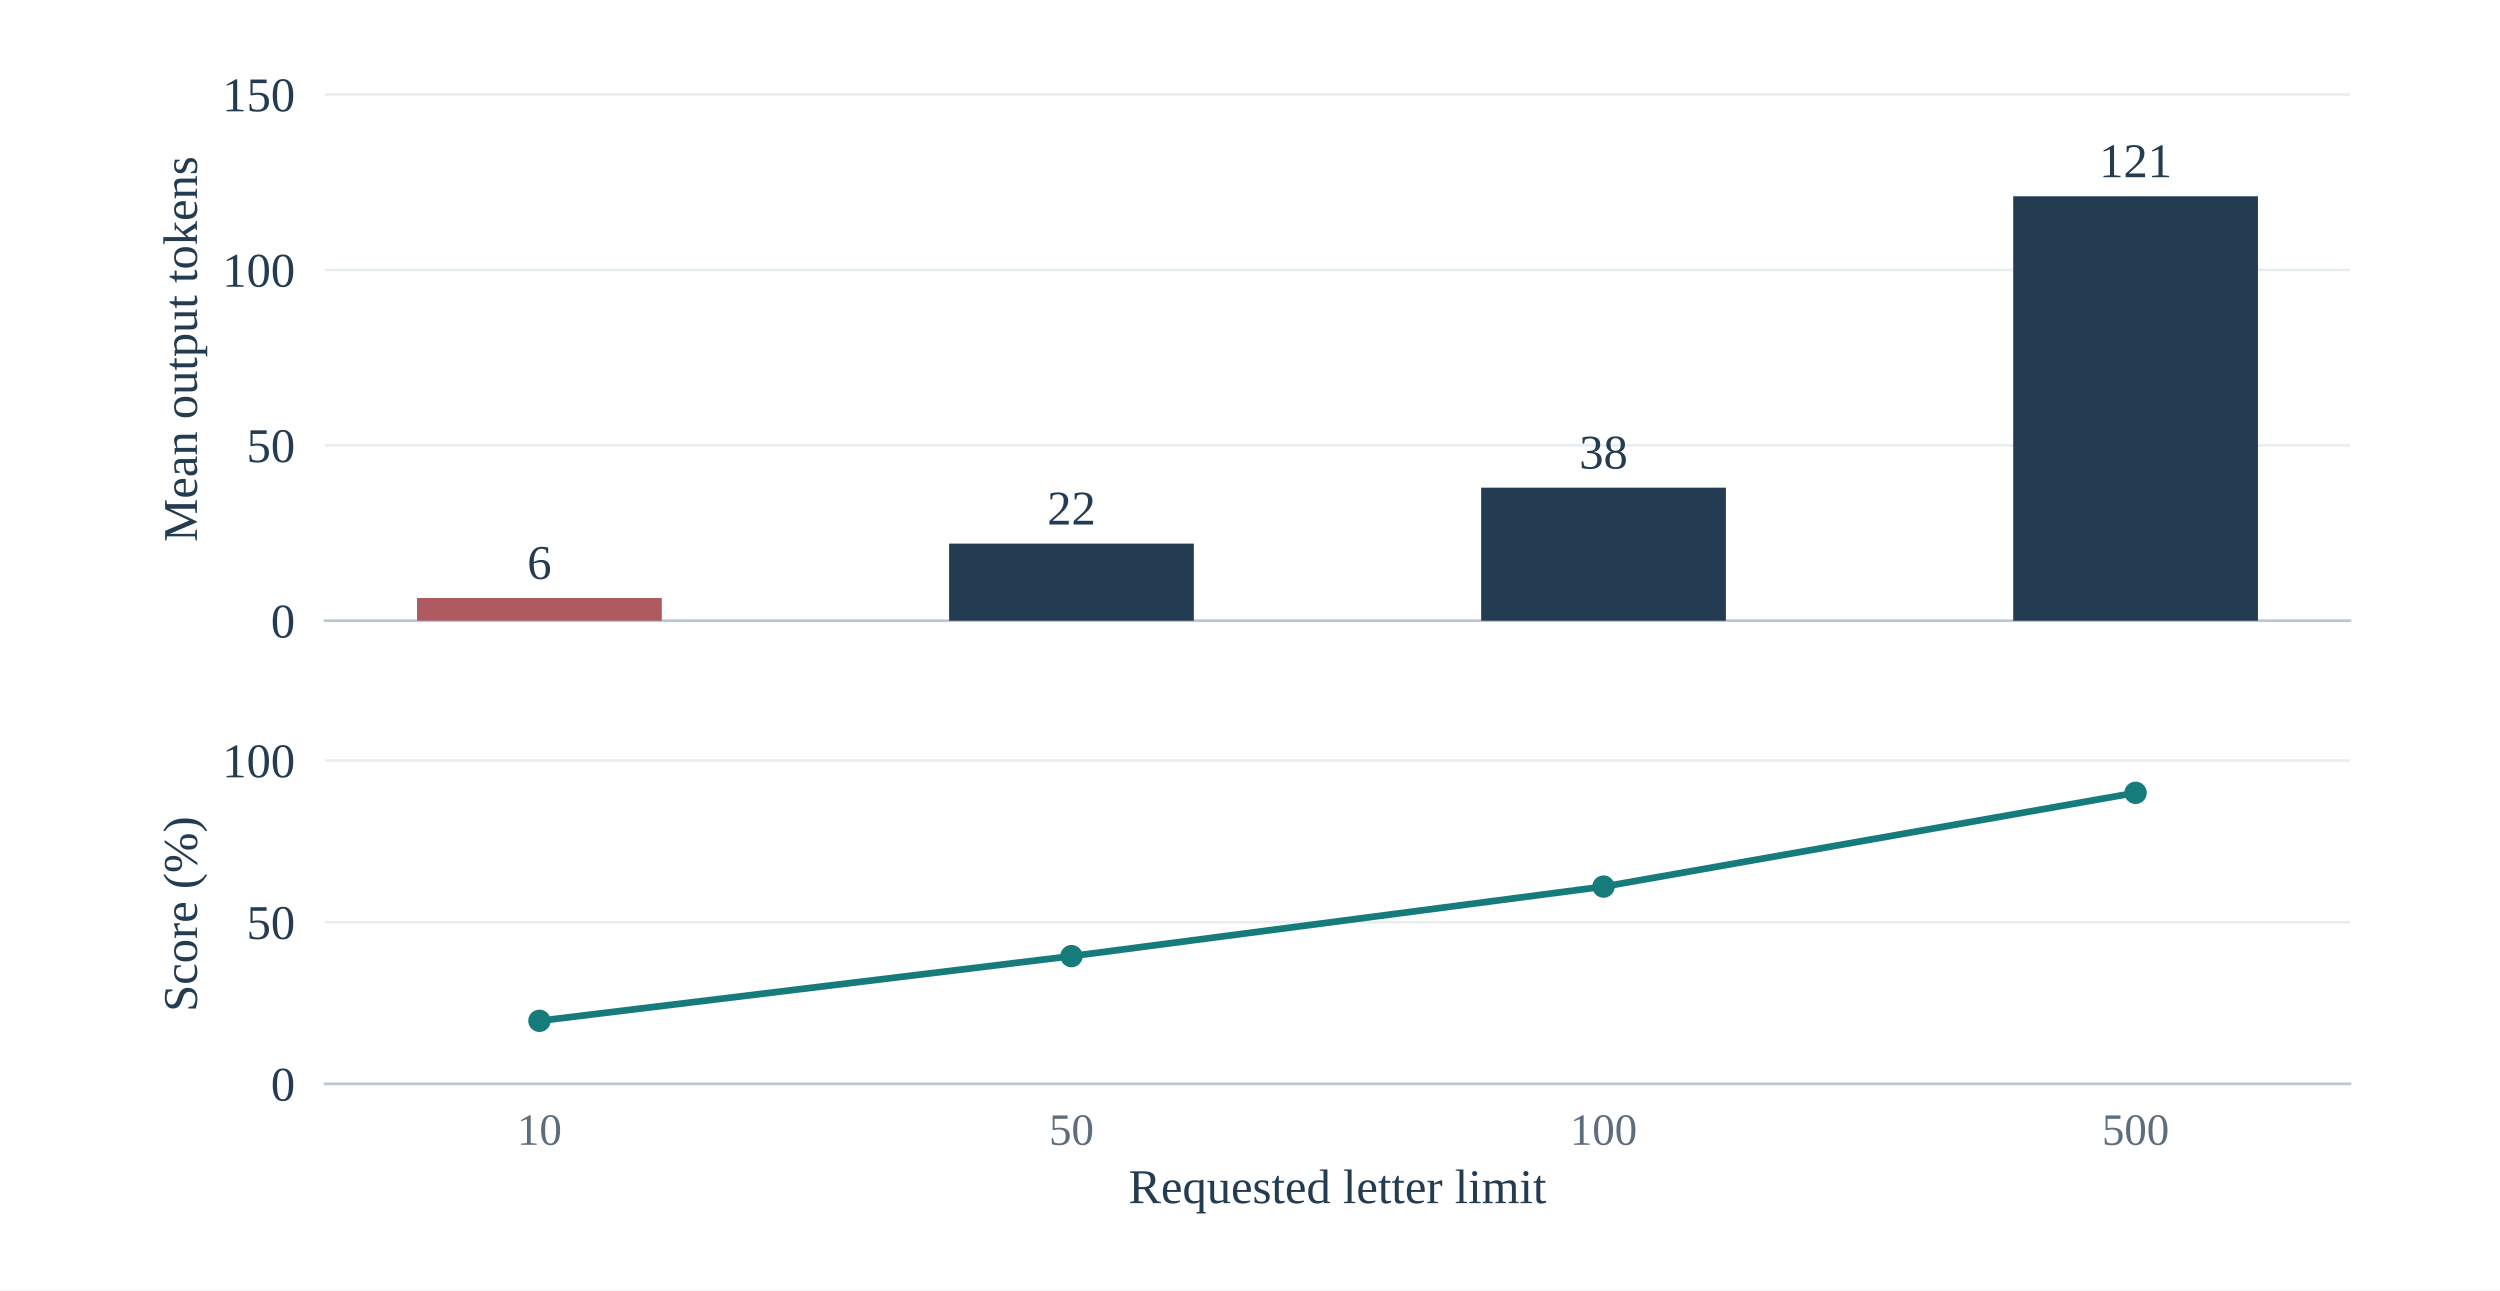
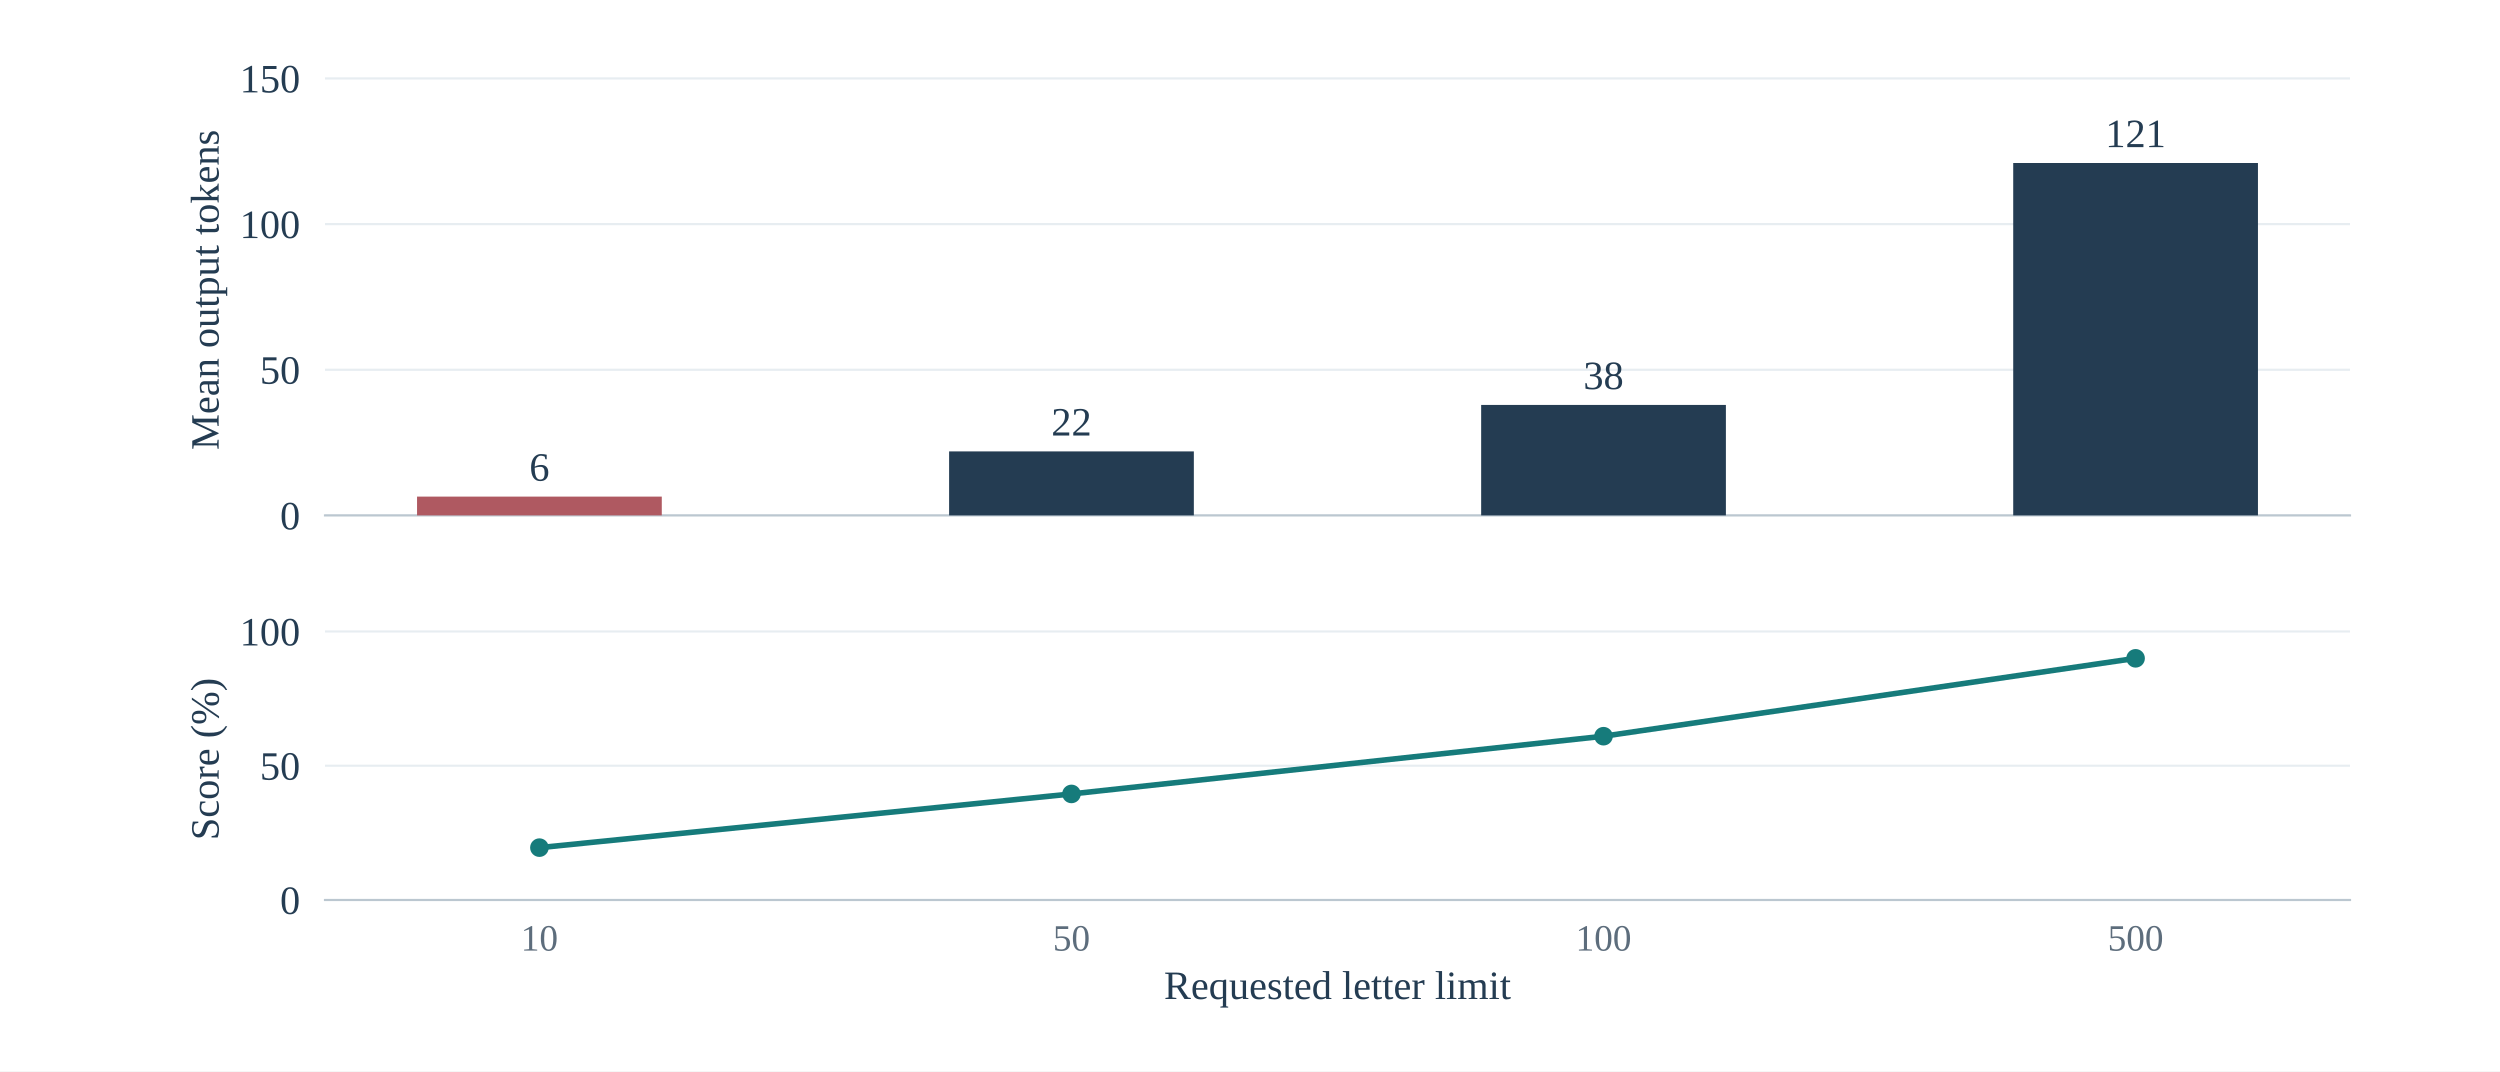
- <svg xmlns="http://www.w3.org/2000/svg" xmlns:xlink="http://www.w3.org/1999/xlink" width="669.6pt" height="345.6pt" viewBox="0 0 669.6 345.6" version="1.1">
+ <svg xmlns="http://www.w3.org/2000/svg" xmlns:xlink="http://www.w3.org/1999/xlink" width="806.4pt" height="345.6pt" viewBox="0 0 806.4 345.6" version="1.1">
  <defs>
    <style type="text/css">*{stroke-linejoin: round; stroke-linecap: butt}</style>
  </defs>
  <g id="figure_1">
    <g id="patch_1">
-       <path d="M 0 345.6  L 669.6 345.6  L 669.6 0  L 0 0  z " style="fill: #ffffff" />
+       <path d="M 0 345.6  L 806.4 345.6  L 806.4 0  L 0 0  z " style="fill: #ffffff" />
    </g>
    <g id="axes_1">
      <g id="patch_2">
-         <path d="M 87.048 166.252  L 629.424 166.252  L 629.424 20.736  L 87.048 20.736  z " style="fill: #ffffff" />
+         <path d="M 104.832 166.252  L 758.016 166.252  L 758.016 20.736  L 104.832 20.736  z " style="fill: #ffffff" />
      </g>
      <g id="matplotlib.axis_1">
        <g id="xtick_1">
          <g id="line2d_1" />
        </g>
        <g id="xtick_2">
          <g id="line2d_2" />
        </g>
        <g id="xtick_3">
          <g id="line2d_3" />
        </g>
        <g id="xtick_4">
          <g id="line2d_4" />
        </g>
      </g>
      <g id="matplotlib.axis_2">
        <g id="ytick_1">
          <g id="line2d_5">
-             <path d="M 87.048 166.252  L 629.424 166.252  " clip-path="url(#pfeba499836)" style="fill: none; stroke: #e7edf1; stroke-width: 0.7; stroke-linecap: square" />
+             <path d="M 104.832 166.252  L 758.016 166.252  " clip-path="url(#p068d7bb5d2)" style="fill: none; stroke: #e7edf1; stroke-width: 0.7; stroke-linecap: square" />
          </g>
          <g id="line2d_6" />
          <g id="text_1">
-             <text style="font-size: 13px; font-family: 'Times New Roman'; text-anchor: end; fill: #243c52" x="79.048" y="170.759" transform="rotate(-0 79.048 170.7586)">0</text>
+             <text style="font-size: 13px; font-family: 'Times New Roman'; text-anchor: end; fill: #243c52" x="96.832" y="170.759" transform="rotate(-0 96.832 170.7586)">0</text>
          </g>
        </g>
        <g id="ytick_2">
          <g id="line2d_7">
-             <path d="M 87.048 119.269  L 629.424 119.269  " clip-path="url(#pfeba499836)" style="fill: none; stroke: #e7edf1; stroke-width: 0.7; stroke-linecap: square" />
+             <path d="M 104.832 119.269  L 758.016 119.269  " clip-path="url(#p068d7bb5d2)" style="fill: none; stroke: #e7edf1; stroke-width: 0.7; stroke-linecap: square" />
          </g>
          <g id="line2d_8" />
          <g id="text_2">
-             <text style="font-size: 13px; font-family: 'Times New Roman'; text-anchor: end; fill: #243c52" x="79.048" y="123.776" transform="rotate(-0 79.048 123.7759)">50</text>
+             <text style="font-size: 13px; font-family: 'Times New Roman'; text-anchor: end; fill: #243c52" x="96.832" y="123.776" transform="rotate(-0 96.832 123.7759)">50</text>
          </g>
        </g>
        <g id="ytick_3">
          <g id="line2d_9">
-             <path d="M 87.048 72.286  L 629.424 72.286  " clip-path="url(#pfeba499836)" style="fill: none; stroke: #e7edf1; stroke-width: 0.7; stroke-linecap: square" />
+             <path d="M 104.832 72.286  L 758.016 72.286  " clip-path="url(#p068d7bb5d2)" style="fill: none; stroke: #e7edf1; stroke-width: 0.7; stroke-linecap: square" />
          </g>
          <g id="line2d_10" />
          <g id="text_3">
-             <text style="font-size: 13px; font-family: 'Times New Roman'; text-anchor: end; fill: #243c52" x="79.048" y="76.793" transform="rotate(-0 79.048 76.79308)">100</text>
+             <text style="font-size: 13px; font-family: 'Times New Roman'; text-anchor: end; fill: #243c52" x="96.832" y="76.793" transform="rotate(-0 96.832 76.79308)">100</text>
          </g>
        </g>
        <g id="ytick_4">
          <g id="line2d_11">
-             <path d="M 87.048 25.303  L 629.424 25.303  " clip-path="url(#pfeba499836)" style="fill: none; stroke: #e7edf1; stroke-width: 0.7; stroke-linecap: square" />
+             <path d="M 104.832 25.303  L 758.016 25.303  " clip-path="url(#p068d7bb5d2)" style="fill: none; stroke: #e7edf1; stroke-width: 0.7; stroke-linecap: square" />
          </g>
          <g id="line2d_12" />
          <g id="text_4">
-             <text style="font-size: 13px; font-family: 'Times New Roman'; text-anchor: end; fill: #243c52" x="79.048" y="29.81" transform="rotate(-0 79.048 29.81031)">150</text>
+             <text style="font-size: 13px; font-family: 'Times New Roman'; text-anchor: end; fill: #243c52" x="96.832" y="29.81" transform="rotate(-0 96.832 29.81031)">150</text>
          </g>
        </g>
        <g id="text_5">
-           <text style="font-size: 13px; font-family: 'Times New Roman'; text-anchor: middle; fill: #243c52" x="52.742" y="93.494" transform="rotate(-90 52.74234 93.49389)">Mean output tokens</text>
+           <text style="font-size: 13px; font-family: 'Times New Roman'; text-anchor: middle; fill: #243c52" x="70.526" y="93.494" transform="rotate(-90 70.52634 93.49389)">Mean output tokens</text>
        </g>
      </g>
      <g id="patch_3">
-         <path d="M 87.048 166.252  L 629.424 166.252  " style="fill: none; stroke: #bbc7d0; stroke-width: 0.7; stroke-linejoin: miter; stroke-linecap: square" />
+         <path d="M 104.832 166.252  L 758.016 166.252  " style="fill: none; stroke: #bbc7d0; stroke-width: 0.7; stroke-linejoin: miter; stroke-linecap: square" />
      </g>
      <g id="patch_4">
-         <path d="M 111.701 166.252  L 177.254 166.252  L 177.254 160.177  L 111.701 160.177  z " clip-path="url(#pfeba499836)" style="fill: #af5961" />
+         <path d="M 134.522 166.252  L 213.467 166.252  L 213.467 160.177  L 134.522 160.177  z " clip-path="url(#p068d7bb5d2)" style="fill: #af5961" />
      </g>
      <g id="patch_5">
-         <path d="M 254.207 166.252  L 319.76 166.252  L 319.76 145.598  L 254.207 145.598  z " clip-path="url(#pfeba499836)" style="fill: #243c52" />
+         <path d="M 306.142 166.252  L 385.087 166.252  L 385.087 145.598  L 306.142 145.598  z " clip-path="url(#p068d7bb5d2)" style="fill: #243c52" />
      </g>
      <g id="patch_6">
-         <path d="M 396.712 166.252  L 462.265 166.252  L 462.265 130.625  L 396.712 130.625  z " clip-path="url(#pfeba499836)" style="fill: #243c52" />
+         <path d="M 477.761 166.252  L 556.706 166.252  L 556.706 130.625  L 477.761 130.625  z " clip-path="url(#p068d7bb5d2)" style="fill: #243c52" />
      </g>
      <g id="patch_7">
-         <path d="M 539.218 166.252  L 604.771 166.252  L 604.771 52.568  L 539.218 52.568  z " clip-path="url(#pfeba499836)" style="fill: #243c52" />
+         <path d="M 649.381 166.252  L 728.326 166.252  L 728.326 52.568  L 649.381 52.568  z " clip-path="url(#p068d7bb5d2)" style="fill: #243c52" />
      </g>
      <g id="text_6">
-         <text style="font-size: 13px; font-family: 'Times New Roman'; text-anchor: middle; fill: #243c52" x="144.478" y="155.061" transform="rotate(-0 144.4777 155.0611)">6</text>
+         <text style="font-size: 13px; font-family: 'Times New Roman'; text-anchor: middle; fill: #243c52" x="173.995" y="155.061" transform="rotate(-0 173.9947 155.0611)">6</text>
      </g>
      <g id="text_7">
-         <text style="font-size: 13px; font-family: 'Times New Roman'; text-anchor: middle; fill: #243c52" x="286.983" y="140.482" transform="rotate(-0 286.9832 140.4824)">22</text>
+         <text style="font-size: 13px; font-family: 'Times New Roman'; text-anchor: middle; fill: #243c52" x="345.614" y="140.482" transform="rotate(-0 345.6142 140.4824)">22</text>
      </g>
      <g id="text_8">
-         <text style="font-size: 13px; font-family: 'Times New Roman'; text-anchor: middle; fill: #243c52" x="429.489" y="125.509" transform="rotate(-0 429.4888 125.509)">38</text>
+         <text style="font-size: 13px; font-family: 'Times New Roman'; text-anchor: middle; fill: #243c52" x="517.234" y="125.509" transform="rotate(-0 517.2338 125.509)">38</text>
      </g>
      <g id="text_9">
-         <text style="font-size: 13px; font-family: 'Times New Roman'; text-anchor: middle; fill: #243c52" x="571.994" y="47.452" transform="rotate(-0 571.9943 47.45179)">121</text>
+         <text style="font-size: 13px; font-family: 'Times New Roman'; text-anchor: middle; fill: #243c52" x="688.853" y="47.452" transform="rotate(-0 688.8533 47.45179)">121</text>
      </g>
    </g>
    <g id="axes_2">
      <g id="patch_8">
-         <path d="M 87.048 290.304  L 629.424 290.304  L 629.424 199.357  L 87.048 199.357  z " style="fill: #ffffff" />
+         <path d="M 104.832 290.304  L 758.016 290.304  L 758.016 199.357  L 104.832 199.357  z " style="fill: #ffffff" />
      </g>
      <g id="matplotlib.axis_3">
        <g id="xtick_5">
          <g id="line2d_13" />
          <g id="text_10">
-             <text style="font-size: 12px; font-family: 'Times New Roman'; text-anchor: middle; fill: #5d6d7c" x="144.478" y="306.624" transform="rotate(-0 144.4777 306.6243)">10</text>
+             <text style="font-size: 12px; font-family: 'Times New Roman'; text-anchor: middle; fill: #5d6d7c" x="173.995" y="306.624" transform="rotate(-0 173.9947 306.6243)">10</text>
          </g>
        </g>
        <g id="xtick_6">
          <g id="line2d_14" />
          <g id="text_11">
-             <text style="font-size: 12px; font-family: 'Times New Roman'; text-anchor: middle; fill: #5d6d7c" x="286.983" y="306.624" transform="rotate(-0 286.9832 306.6243)">50</text>
+             <text style="font-size: 12px; font-family: 'Times New Roman'; text-anchor: middle; fill: #5d6d7c" x="345.614" y="306.624" transform="rotate(-0 345.6142 306.6243)">50</text>
          </g>
        </g>
        <g id="xtick_7">
          <g id="line2d_15" />
          <g id="text_12">
-             <text style="font-size: 12px; font-family: 'Times New Roman'; text-anchor: middle; fill: #5d6d7c" x="429.489" y="306.624" transform="rotate(-0 429.4888 306.6243)">100</text>
+             <text style="font-size: 12px; font-family: 'Times New Roman'; text-anchor: middle; fill: #5d6d7c" x="517.234" y="306.624" transform="rotate(-0 517.2338 306.6243)">100</text>
          </g>
        </g>
        <g id="xtick_8">
          <g id="line2d_16" />
          <g id="text_13">
-             <text style="font-size: 12px; font-family: 'Times New Roman'; text-anchor: middle; fill: #5d6d7c" x="571.994" y="306.624" transform="rotate(-0 571.9943 306.6243)">500</text>
+             <text style="font-size: 12px; font-family: 'Times New Roman'; text-anchor: middle; fill: #5d6d7c" x="688.853" y="306.624" transform="rotate(-0 688.8533 306.6243)">500</text>
          </g>
        </g>
        <g id="text_14">
-           <text style="font-size: 13px; font-family: 'Times New Roman'; text-anchor: middle; fill: #243c52" x="358.236" y="322.241" transform="rotate(-0 358.236 322.241)">Requested letter limit</text>
+           <text style="font-size: 13px; font-family: 'Times New Roman'; text-anchor: middle; fill: #243c52" x="431.424" y="322.241" transform="rotate(-0 431.424 322.241)">Requested letter limit</text>
        </g>
      </g>
      <g id="matplotlib.axis_4">
        <g id="ytick_5">
          <g id="line2d_17">
-             <path d="M 87.048 290.304  L 629.424 290.304  " clip-path="url(#pc1a0b2a301)" style="fill: none; stroke: #e7edf1; stroke-width: 0.7; stroke-linecap: square" />
+             <path d="M 104.832 290.304  L 758.016 290.304  " clip-path="url(#p2095ffcd35)" style="fill: none; stroke: #e7edf1; stroke-width: 0.7; stroke-linecap: square" />
          </g>
          <g id="line2d_18" />
          <g id="text_15">
-             <text style="font-size: 13px; font-family: 'Times New Roman'; text-anchor: end; fill: #243c52" x="79.048" y="294.811" transform="rotate(-0 79.048 294.8108)">0</text>
+             <text style="font-size: 13px; font-family: 'Times New Roman'; text-anchor: end; fill: #243c52" x="96.832" y="294.811" transform="rotate(-0 96.832 294.8108)">0</text>
          </g>
        </g>
        <g id="ytick_6">
          <g id="line2d_19">
-             <path d="M 87.048 246.996  L 629.424 246.996  " clip-path="url(#pc1a0b2a301)" style="fill: none; stroke: #e7edf1; stroke-width: 0.7; stroke-linecap: square" />
+             <path d="M 104.832 246.996  L 758.016 246.996  " clip-path="url(#p2095ffcd35)" style="fill: none; stroke: #e7edf1; stroke-width: 0.7; stroke-linecap: square" />
          </g>
          <g id="line2d_20" />
          <g id="text_16">
-             <text style="font-size: 13px; font-family: 'Times New Roman'; text-anchor: end; fill: #243c52" x="79.048" y="251.503" transform="rotate(-0 79.048 251.5026)">50</text>
+             <text style="font-size: 13px; font-family: 'Times New Roman'; text-anchor: end; fill: #243c52" x="96.832" y="251.503" transform="rotate(-0 96.832 251.5026)">50</text>
          </g>
        </g>
        <g id="ytick_7">
          <g id="line2d_21">
-             <path d="M 87.048 203.687  L 629.424 203.687  " clip-path="url(#pc1a0b2a301)" style="fill: none; stroke: #e7edf1; stroke-width: 0.7; stroke-linecap: square" />
+             <path d="M 104.832 203.687  L 758.016 203.687  " clip-path="url(#p2095ffcd35)" style="fill: none; stroke: #e7edf1; stroke-width: 0.7; stroke-linecap: square" />
          </g>
          <g id="line2d_22" />
          <g id="text_17">
-             <text style="font-size: 13px; font-family: 'Times New Roman'; text-anchor: end; fill: #243c52" x="79.048" y="208.194" transform="rotate(-0 79.048 208.1943)">100</text>
+             <text style="font-size: 13px; font-family: 'Times New Roman'; text-anchor: end; fill: #243c52" x="96.832" y="208.194" transform="rotate(-0 96.832 208.1943)">100</text>
          </g>
        </g>
        <g id="text_18">
-           <text style="font-size: 13px; font-family: 'Times New Roman'; text-anchor: middle; fill: #243c52" x="52.742" y="244.83" transform="rotate(-90 52.74234 244.8303)">Score (%)</text>
+           <text style="font-size: 13px; font-family: 'Times New Roman'; text-anchor: middle; fill: #243c52" x="70.526" y="244.83" transform="rotate(-90 70.52634 244.8303)">Score (%)</text>
        </g>
      </g>
      <g id="line2d_23">
-         <path d="M 144.478 273.414  L 286.983 256.09  L 429.489 237.468  L 571.994 212.349  " clip-path="url(#pc1a0b2a301)" style="fill: none; stroke: #167b7b; stroke-width: 1.8; stroke-linecap: square" />
+         <path d="M 173.995 273.414  L 345.614 256.09  L 517.234 237.468  L 688.853 212.349  " clip-path="url(#p2095ffcd35)" style="fill: none; stroke: #167b7b; stroke-width: 1.8; stroke-linecap: square" />
        <defs>
-           <path id="mdb85c2afee" d="M 0 2.5  C 0.663 2.5 1.299 2.237 1.768 1.768  C 2.237 1.299 2.5 0.663 2.5 0  C 2.5 -0.663 2.237 -1.299 1.768 -1.768  C 1.299 -2.237 0.663 -2.5 0 -2.5  C -0.663 -2.5 -1.299 -2.237 -1.768 -1.768  C -2.237 -1.299 -2.5 -0.663 -2.5 0  C -2.5 0.663 -2.237 1.299 -1.768 1.768  C -1.299 2.237 -0.663 2.5 0 2.5  z " style="stroke: #167b7b" />
+           <path id="m0dbb13f9b2" d="M 0 2.5  C 0.663 2.5 1.299 2.237 1.768 1.768  C 2.237 1.299 2.5 0.663 2.5 0  C 2.5 -0.663 2.237 -1.299 1.768 -1.768  C 1.299 -2.237 0.663 -2.5 0 -2.5  C -0.663 -2.5 -1.299 -2.237 -1.768 -1.768  C -2.237 -1.299 -2.5 -0.663 -2.5 0  C -2.5 0.663 -2.237 1.299 -1.768 1.768  C -1.299 2.237 -0.663 2.5 0 2.5  z " style="stroke: #167b7b" />
        </defs>
-         <g clip-path="url(#pc1a0b2a301)">
-           <use xlink:href="#mdb85c2afee" x="144.478" y="273.414" style="fill: #167b7b; stroke: #167b7b" />
-           <use xlink:href="#mdb85c2afee" x="286.983" y="256.09" style="fill: #167b7b; stroke: #167b7b" />
-           <use xlink:href="#mdb85c2afee" x="429.489" y="237.468" style="fill: #167b7b; stroke: #167b7b" />
-           <use xlink:href="#mdb85c2afee" x="571.994" y="212.349" style="fill: #167b7b; stroke: #167b7b" />
+         <g clip-path="url(#p2095ffcd35)">
+           <use xlink:href="#m0dbb13f9b2" x="173.995" y="273.414" style="fill: #167b7b; stroke: #167b7b" />
+           <use xlink:href="#m0dbb13f9b2" x="345.614" y="256.09" style="fill: #167b7b; stroke: #167b7b" />
+           <use xlink:href="#m0dbb13f9b2" x="517.234" y="237.468" style="fill: #167b7b; stroke: #167b7b" />
+           <use xlink:href="#m0dbb13f9b2" x="688.853" y="212.349" style="fill: #167b7b; stroke: #167b7b" />
        </g>
      </g>
      <g id="patch_9">
-         <path d="M 87.048 290.304  L 629.424 290.304  " style="fill: none; stroke: #bbc7d0; stroke-width: 0.7; stroke-linejoin: miter; stroke-linecap: square" />
+         <path d="M 104.832 290.304  L 758.016 290.304  " style="fill: none; stroke: #bbc7d0; stroke-width: 0.7; stroke-linejoin: miter; stroke-linecap: square" />
      </g>
    </g>
  </g>
  <defs>
-     <clipPath id="pfeba499836">
-       <rect x="87.048" y="20.736" width="542.376" height="145.516" />
+     <clipPath id="p068d7bb5d2">
+       <rect x="104.832" y="20.736" width="653.184" height="145.516" />
    </clipPath>
-     <clipPath id="pc1a0b2a301">
-       <rect x="87.048" y="199.357" width="542.376" height="90.947" />
+     <clipPath id="p2095ffcd35">
+       <rect x="104.832" y="199.357" width="653.184" height="90.947" />
    </clipPath>
  </defs>
</svg>
